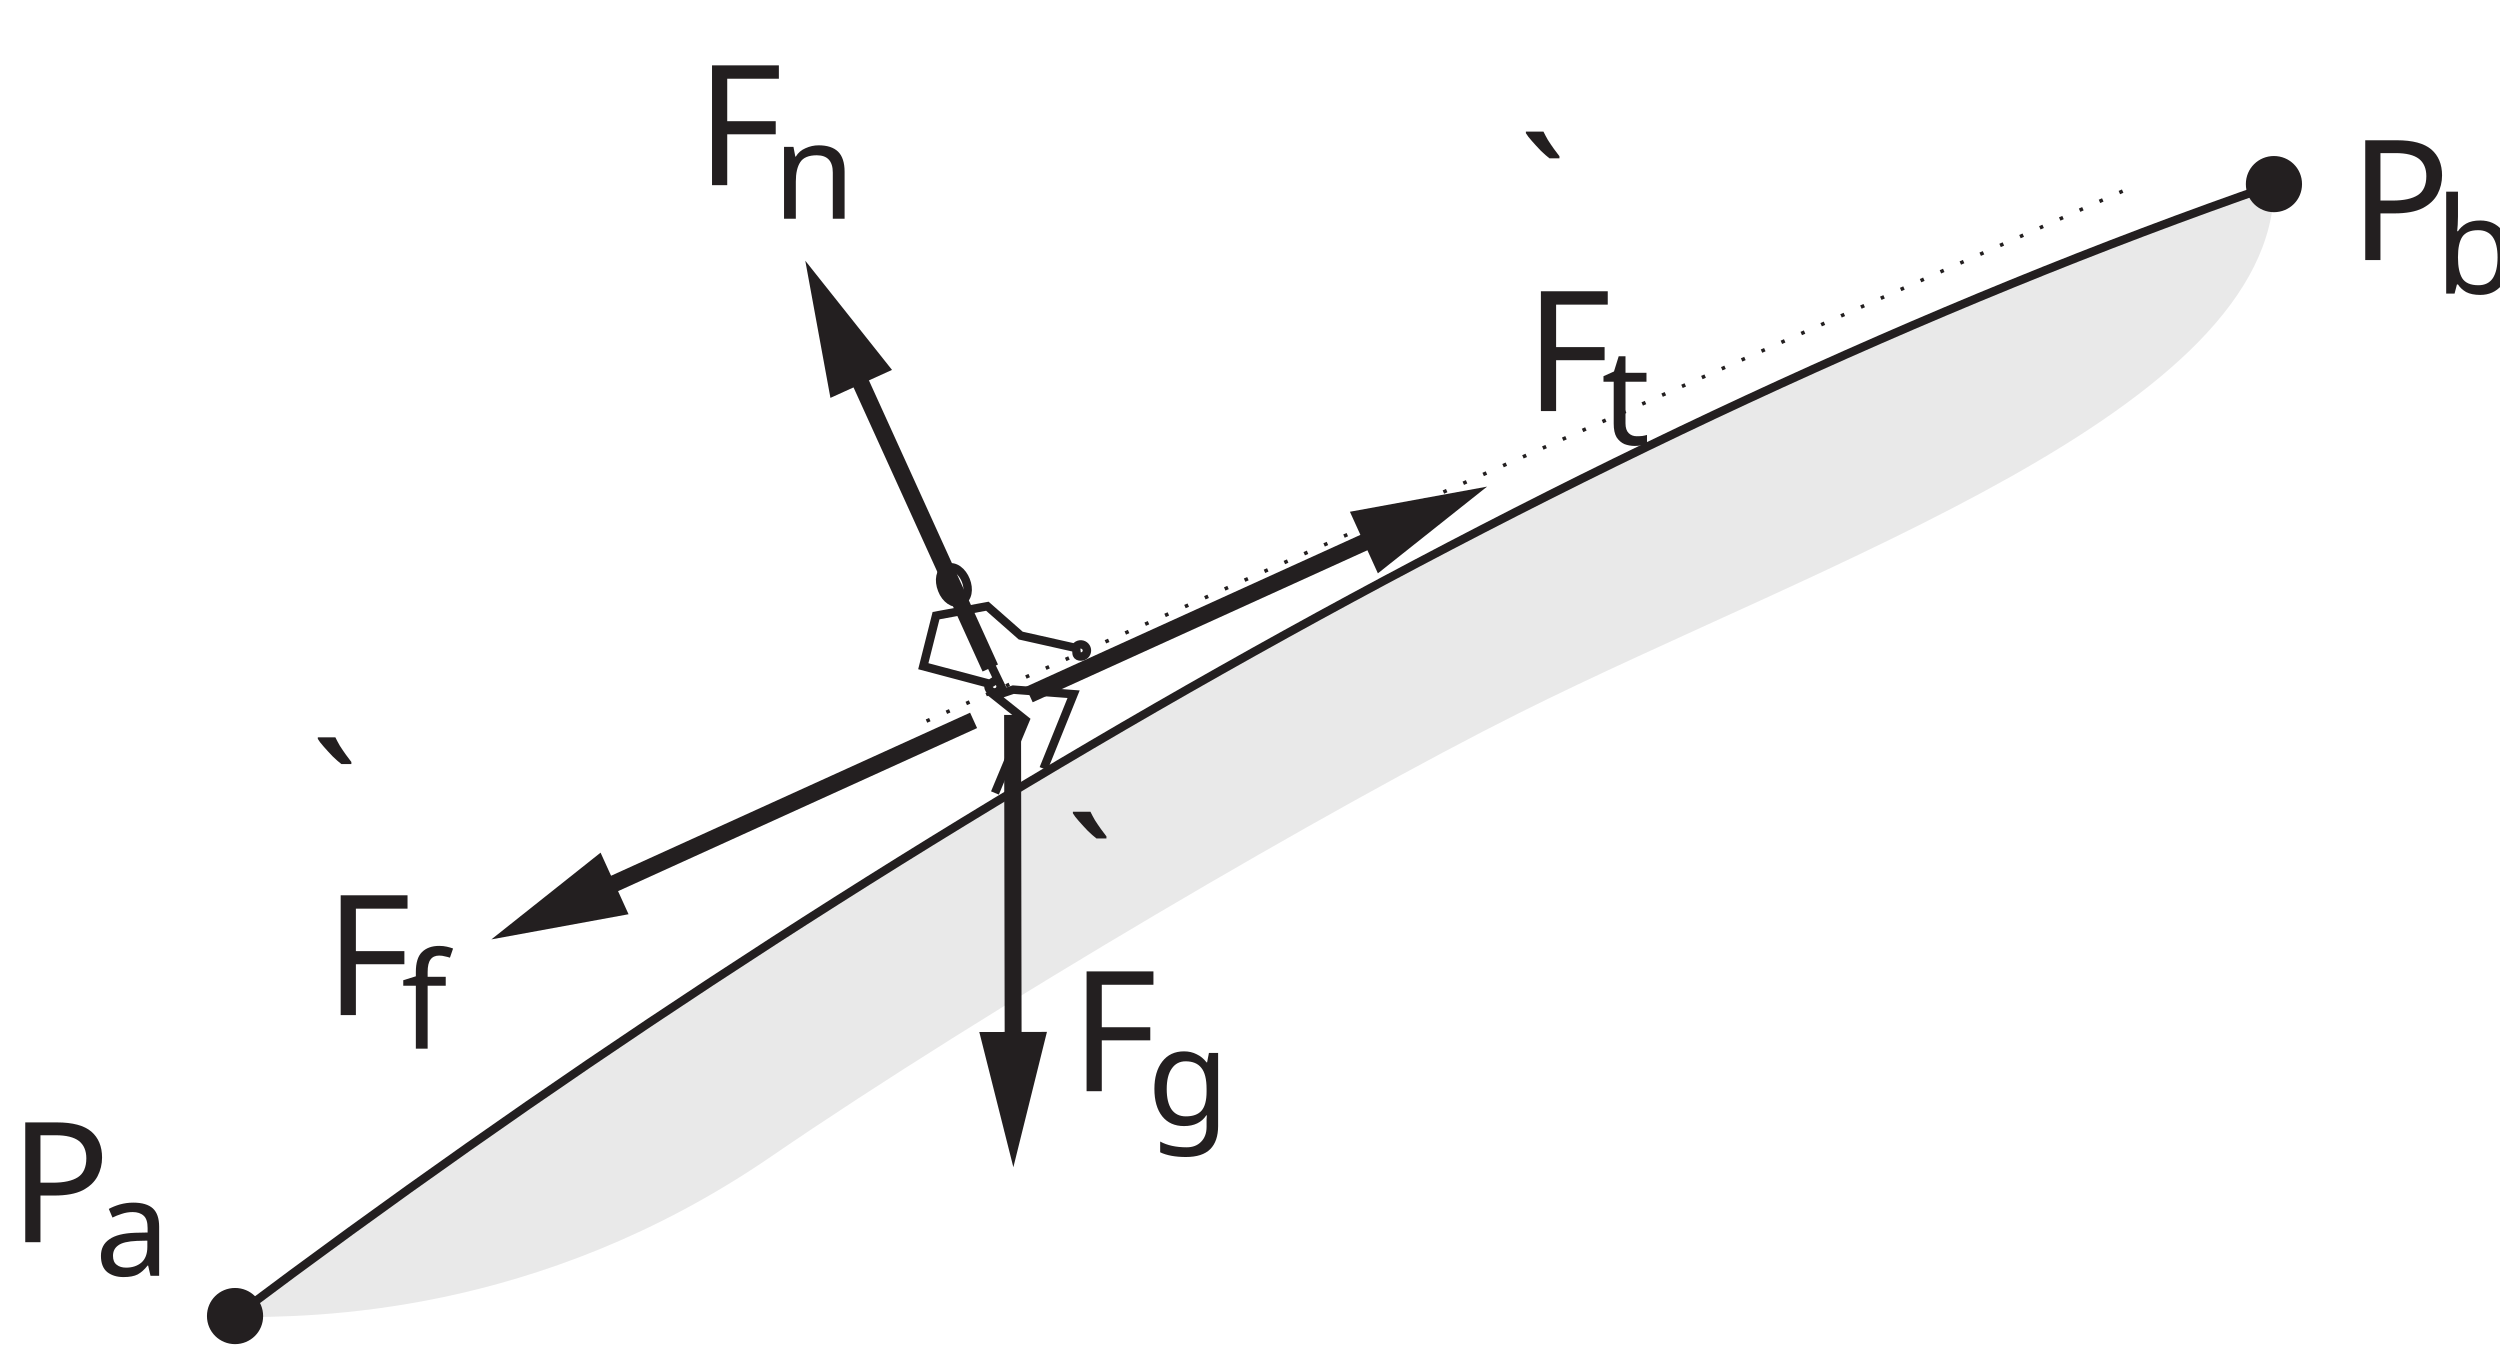
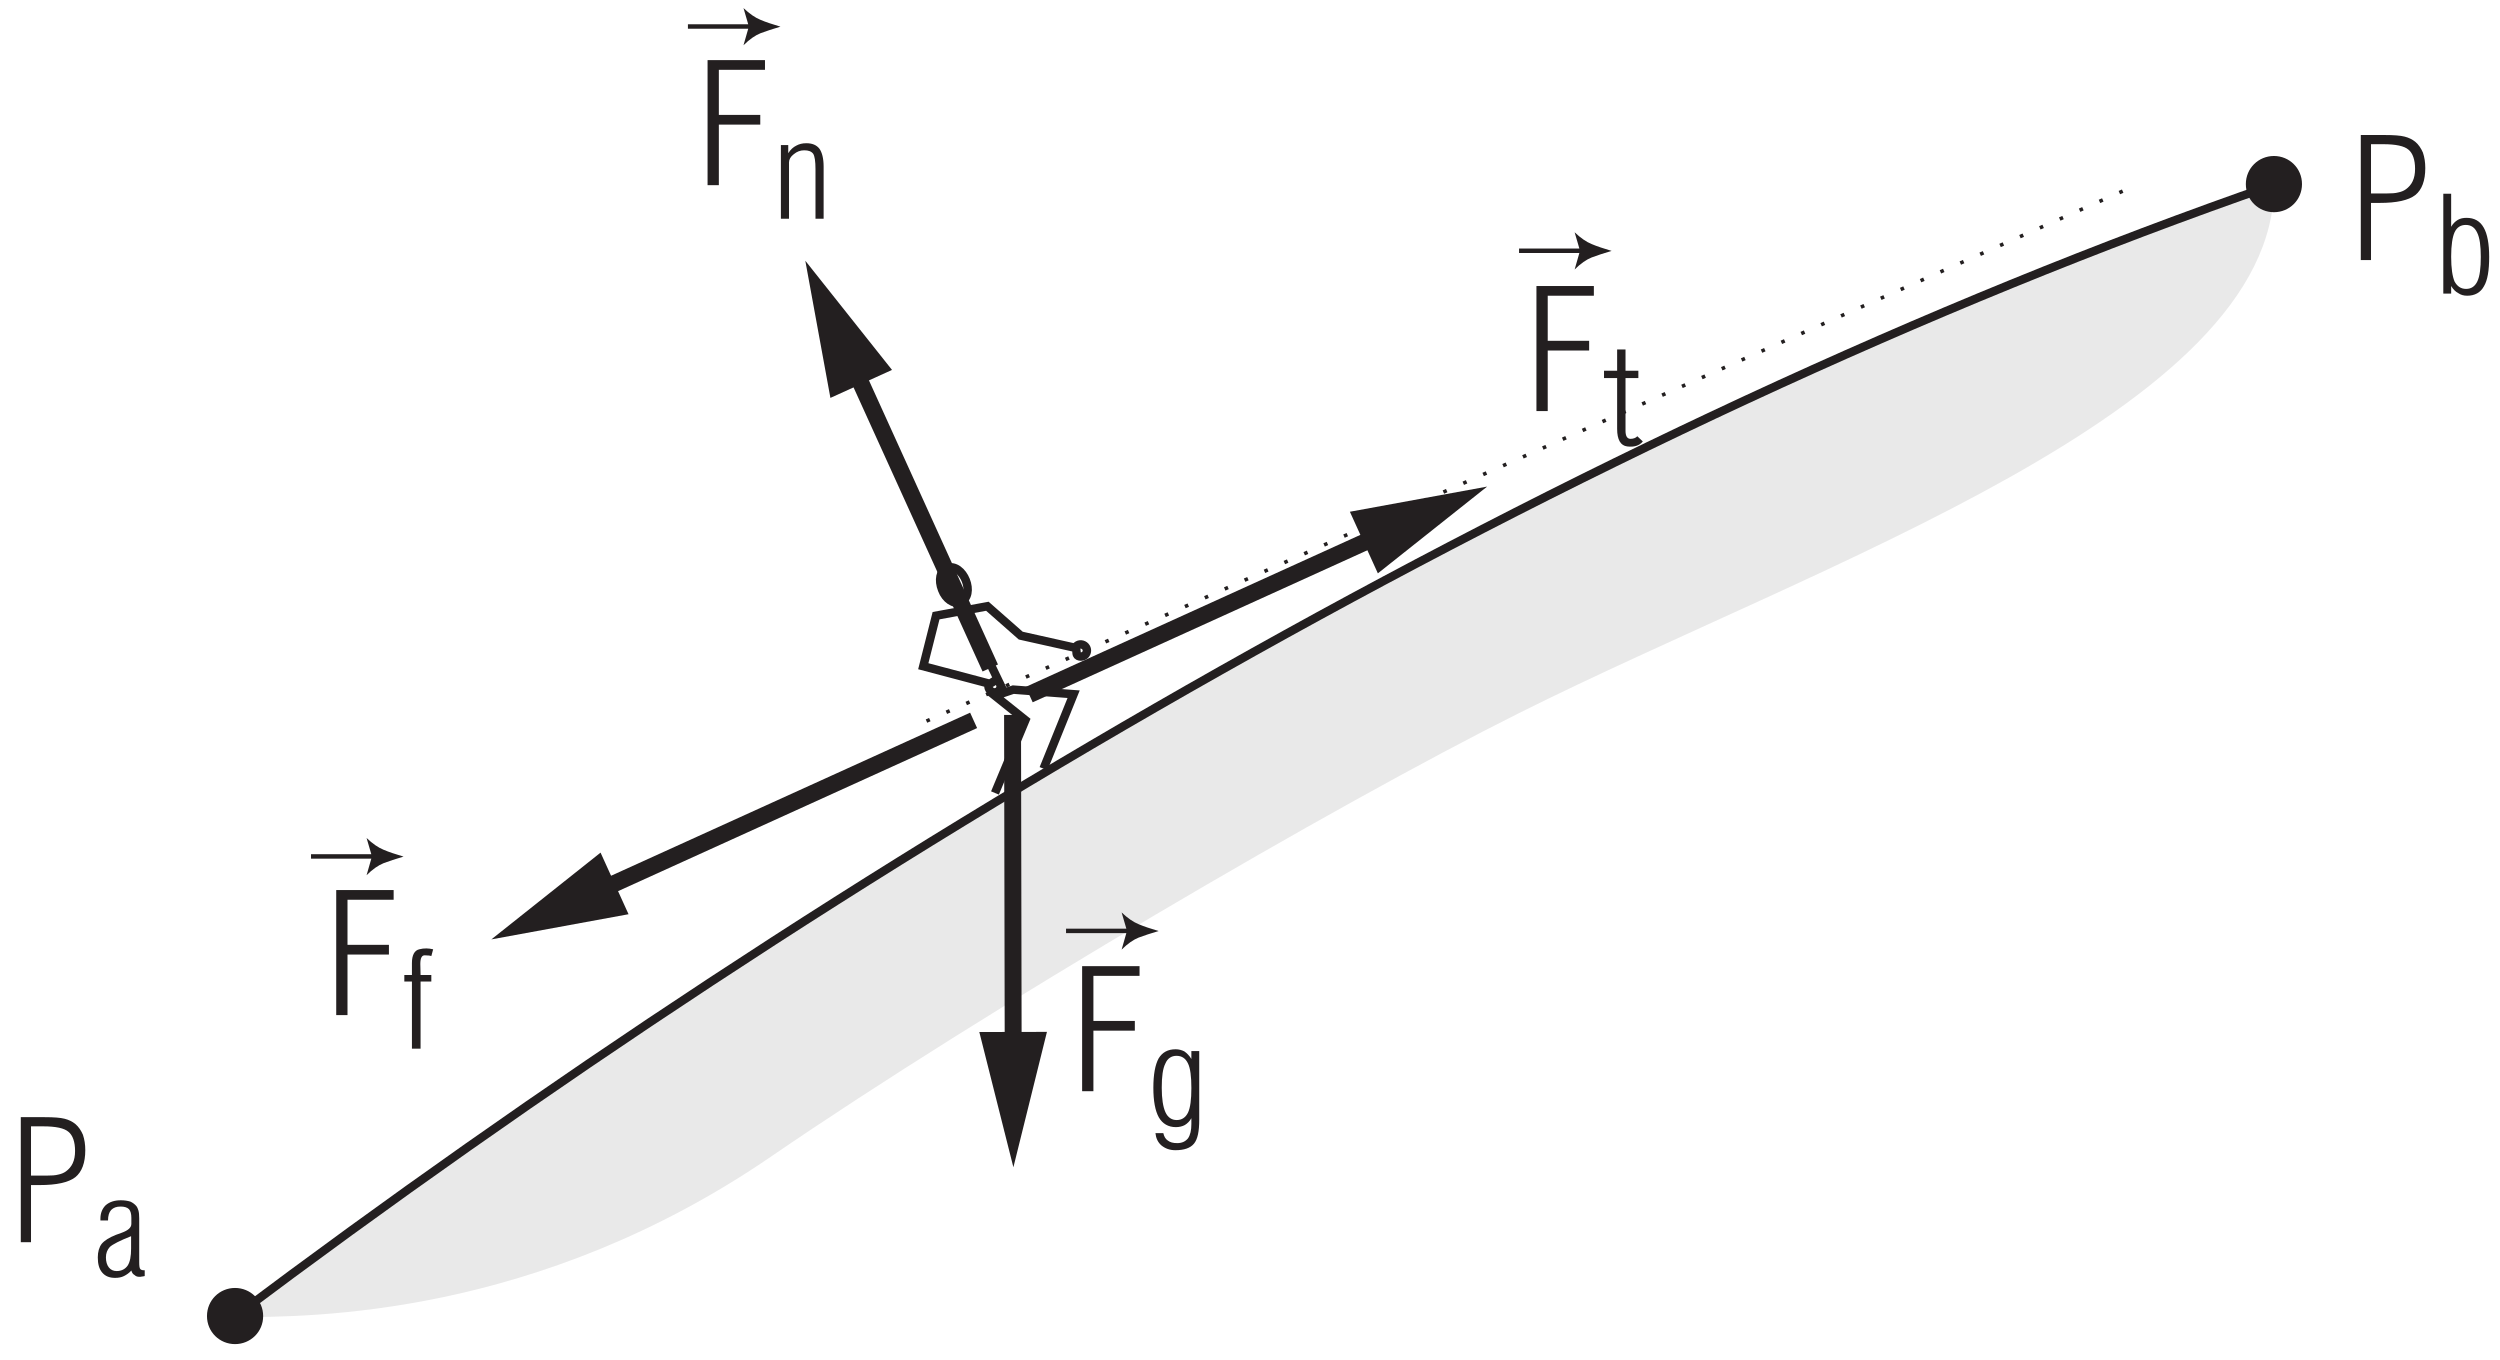
- <svg xmlns="http://www.w3.org/2000/svg" version="1.1" id="svg2" xml:space="preserve" width="198.667" height="108" viewBox="0 0 198.667 108">
-   <defs id="defs6" />
-   <g id="g8" transform="matrix(1.333333,0,0,-1.333333,0,108)">
-     <g id="g10" transform="scale(0.1)">
-       <path d="m 140,25 c 45.359,0 180,0 319.68,95.762 C 587.84,208.602 794.48,329.559 905.359,385 1085.36,475 1355.36,565 1355.36,699.641 940.641,554.922 500,295 140,25" style="fill:#e9e9e9;fill-opacity:1;fill-rule:evenodd;stroke:none" id="path12" />
-       <path d="M 1355.29,699.934 C 940.652,556.07 501.16,296.668 139.973,25.344" style="fill:none;stroke:#231f20;stroke-width:5.04;stroke-linecap:butt;stroke-linejoin:miter;stroke-miterlimit:2.613;stroke-dasharray:none;stroke-opacity:1" id="path14" />
-       <path d="M 552.191,380.234 1271.12,698.758" style="fill:none;stroke:#231f20;stroke-width:2.16;stroke-linecap:butt;stroke-linejoin:miter;stroke-miterlimit:2.613;stroke-dasharray:2.16, 10.8;stroke-dashoffset:0;stroke-opacity:1" id="path16" />
-       <path d="m 564.078,471.402 c 9.969,3.883 18.078,-16.457 8.113,-20.281 -3.648,-1.449 -8.578,1.738 -10.718,7.414 -2.258,5.621 -1.102,11.301 2.605,12.867 z m 76.777,-47.511 c 0.868,1.793 3.012,2.547 4.864,1.675 1.797,-0.867 2.609,-3.011 1.738,-4.808 -0.809,-1.797 -3.012,-2.547 -4.809,-1.735 -1.793,0.926 -0.347,2.954 -1.793,4.868 z m -51.453,-21.325 c 2.547,0.289 3.071,2.489 4.868,1.622 1.793,-0.809 2.605,-3.012 1.738,-4.809 -0.813,-1.797 -3.016,-2.551 -4.754,-1.68 -1.797,0.867 -2.664,3.012 -1.852,4.867 z m 51.453,21.325 -32.507,7.297 -19.875,17.5 -30.594,-5.622 -7.59,-30.128 39.113,-10.372 m 9.153,-5.503 -26.016,54.117 m 49.426,-99.313 17.902,44.383 -35.98,2.723 -10.895,-3.653 18.137,-14.484 -18.137,-43.453" style="fill:none;stroke:#231f20;stroke-width:5.04;stroke-linecap:butt;stroke-linejoin:miter;stroke-miterlimit:2.613;stroke-dasharray:none;stroke-opacity:1" id="path18" />
-       <path d="M 866.871,511.16 613.391,396.031" style="fill:none;stroke:#231f20;stroke-width:10.08;stroke-linecap:butt;stroke-linejoin:miter;stroke-miterlimit:2.613;stroke-dasharray:none;stroke-opacity:1" id="path20" />
-       <path d="m 886.309,519.984 -81.762,-14.992 16.676,-36.707 z" style="fill:#231f20;fill-opacity:1;fill-rule:evenodd;stroke:none" id="path22" />
-       <path d="M 312.297,258.945 580.262,380.656" style="fill:none;stroke:#231f20;stroke-width:10.08;stroke-linecap:butt;stroke-linejoin:miter;stroke-miterlimit:2.613;stroke-dasharray:none;stroke-opacity:1" id="path24" />
-       <path d="m 292.859,250.121 81.758,14.992 -16.676,36.711 z" style="fill:#231f20;fill-opacity:1;fill-rule:evenodd;stroke:none" id="path26" />
-       <path d="m 603.926,135.664 -0.434,248.231" style="fill:none;stroke:#231f20;stroke-width:10.08;stroke-linecap:butt;stroke-linejoin:miter;stroke-miterlimit:2.613;stroke-dasharray:none;stroke-opacity:1" id="path28" />
-       <path d="m 603.965,114.316 20.015,80.676 -40.32,-0.07 z" style="fill:#231f20;fill-opacity:1;fill-rule:evenodd;stroke:none" id="path30" />
-       <path d="M 488.773,635.184 590.203,411.859" style="fill:none;stroke:#231f20;stroke-width:10.08;stroke-linecap:butt;stroke-linejoin:miter;stroke-miterlimit:2.613;stroke-dasharray:none;stroke-opacity:1" id="path32" />
-       <path d="m 479.945,654.621 14.989,-81.762 36.711,16.676 z" style="fill:#231f20;fill-opacity:1;fill-rule:evenodd;stroke:none" id="path34" />
-       <path d="m 140.09,42.371 c 9.18,0 16.738,-7.289 16.738,-16.742 0,-9.449 -7.558,-16.738 -16.738,-16.738 -9.18,0 -16.742,7.289 -16.742,16.738 0,9.453 7.562,16.742 16.742,16.742 z M 123.078,25.629 h 17.012 -17.012" style="fill:#231f20;fill-opacity:1;fill-rule:evenodd;stroke:none" id="path36" />
-       <path d="m 1355.27,717.012 c 9.18,0 16.74,-7.293 16.74,-16.742 0,-9.45 -7.56,-16.739 -16.74,-16.739 -9.18,0 -16.74,7.289 -16.74,16.739 0,9.449 7.56,16.742 16.74,16.742 z m -17.01,-16.742 h 17.01 -17.01" style="fill:#231f20;fill-opacity:1;fill-rule:evenodd;stroke:none" id="path38" />
-       <g id="g40" transform="scale(10)">
-         <text transform="matrix(1,0,0,-1,140,65.5)" style="font-variant:normal;font-weight:normal;font-size:10px;font-family:Swis721LtCnBT;-inkscape-font-specification:Swis721LtCnBT;writing-mode:lr-tb;fill:#231f20;fill-opacity:1;fill-rule:nonzero;stroke:none" id="text44">
-           <tspan x="0" y="0" id="tspan42">P</tspan>
-         </text>
-         <text transform="matrix(1,0,0,-1,145.1051,63.5)" style="font-variant:normal;font-weight:normal;font-size:8px;font-family:Swis721LtCnBT;-inkscape-font-specification:Swis721LtCnBT;writing-mode:lr-tb;fill:#231f20;fill-opacity:1;fill-rule:nonzero;stroke:none" id="text48">
-           <tspan x="0" y="0" id="tspan46">b</tspan>
-         </text>
-         <text transform="matrix(1,0,0,-1,0.53608,6.9641)" style="font-variant:normal;font-weight:normal;font-size:10px;font-family:Swis721LtCnBT;-inkscape-font-specification:Swis721LtCnBT;writing-mode:lr-tb;fill:#231f20;fill-opacity:1;fill-rule:nonzero;stroke:none" id="text52">
-           <tspan x="0" y="0" id="tspan50">P</tspan>
-         </text>
-         <text transform="matrix(1,0,0,-1,5.64116,4.9641)" style="font-variant:normal;font-weight:normal;font-size:8px;font-family:Swis721LtCnBT;-inkscape-font-specification:Swis721LtCnBT;writing-mode:lr-tb;fill:#231f20;fill-opacity:1;fill-rule:nonzero;stroke:none" id="text56">
-           <tspan x="0" y="0" id="tspan54">a</tspan>
-         </text>
-         <text transform="matrix(1,0,0,-1,63.79156,15.9641)" style="font-variant:normal;font-weight:normal;font-size:10px;font-family:Swis721LtCnBT;-inkscape-font-specification:Swis721LtCnBT;writing-mode:lr-tb;fill:#231f20;fill-opacity:1;fill-rule:nonzero;stroke:none" id="text62">
-           <tspan x="0" y="0" id="tspan58">F</tspan>
-           <tspan x="-0.255" y="-9" id="tspan60">`</tspan>
-         </text>
-         <text transform="matrix(1,0,0,-1,68.365,13.9641)" style="font-variant:normal;font-weight:normal;font-size:8px;font-family:Swis721LtCnBT;-inkscape-font-specification:Swis721LtCnBT;writing-mode:lr-tb;fill:#231f20;fill-opacity:1;fill-rule:nonzero;stroke:none" id="text66">
-           <tspan x="0" y="0" id="tspan64">g</tspan>
-         </text>
-         <text transform="matrix(1,0,0,-1,19.3357,20.50004)" style="font-variant:normal;font-weight:normal;font-size:10px;font-family:Swis721LtCnBT;-inkscape-font-specification:Swis721LtCnBT;writing-mode:lr-tb;fill:#231f20;fill-opacity:1;fill-rule:nonzero;stroke:none" id="text72">
-           <tspan x="0" y="0" id="tspan68">F</tspan>
-           <tspan x="-0.799" y="-8.9" id="tspan70">`</tspan>
-         </text>
-         <text transform="matrix(1,0,0,-1,23.90953,18.50005)" style="font-variant:normal;font-weight:normal;font-size:8px;font-family:Swis721LtCnBT;-inkscape-font-specification:Swis721LtCnBT;writing-mode:lr-tb;fill:#231f20;fill-opacity:1;fill-rule:nonzero;stroke:none" id="text76">
-           <tspan x="0" y="0" id="tspan74">f</tspan>
-         </text>
-         <text transform="matrix(1,0,0,-1,41.46773,69.96415)" style="font-variant:normal;font-weight:normal;font-size:10px;font-family:Swis721LtCnBT;-inkscape-font-specification:Swis721LtCnBT;writing-mode:lr-tb;fill:#231f20;fill-opacity:1;fill-rule:nonzero;stroke:none" id="text82">
-           <tspan x="0" y="0" id="tspan78">F</tspan>
-           <tspan x="-0.468" y="-8.9" id="tspan80">`</tspan>
-         </text>
-         <text transform="matrix(1,0,0,-1,46.04117,67.96416)" style="font-variant:normal;font-weight:normal;font-size:8px;font-family:Swis721LtCnBT;-inkscape-font-specification:Swis721LtCnBT;writing-mode:lr-tb;fill:#231f20;fill-opacity:1;fill-rule:nonzero;stroke:none" id="text86">
-           <tspan x="0" y="0" id="tspan84">n</tspan>
-         </text>
-         <text transform="matrix(1,0,0,-1,90.86887,56.50006)" style="font-variant:normal;font-weight:normal;font-size:10px;font-family:Swis721LtCnBT;-inkscape-font-specification:Swis721LtCnBT;writing-mode:lr-tb;fill:#231f20;fill-opacity:1;fill-rule:nonzero;stroke:none" id="text92">
-           <tspan x="0" y="0" id="tspan88">F</tspan>
-           <tspan x="-0.333" y="-9" id="tspan90">`</tspan>
-         </text>
-         <text transform="matrix(1,0,0,-1,95.4427,54.50006)" style="font-variant:normal;font-weight:normal;font-size:8px;font-family:Swis721LtCnBT;-inkscape-font-specification:Swis721LtCnBT;writing-mode:lr-tb;fill:#231f20;fill-opacity:1;fill-rule:nonzero;stroke:none" id="text96">
-           <tspan x="0" y="0" id="tspan94">t</tspan>
-         </text>
+ <svg xmlns="http://www.w3.org/2000/svg" xmlns:xlink="http://www.w3.org/1999/xlink" width="149pt" height="81pt" viewBox="0 0 149 81">
+   <defs>
+     <g>
+       <g id="glyph-0-0">
+         <path d="M 0.703 0 L 0.703 -7.453 L 2.125 -7.453 C 2.688 -7.453 3.062 -7.422 3.312 -7.359 C 3.562 -7.297 3.781 -7.188 3.953 -7.047 C 4.156 -6.875 4.297 -6.656 4.406 -6.406 C 4.5 -6.125 4.547 -5.828 4.547 -5.484 C 4.547 -4.734 4.344 -4.188 3.953 -3.875 C 3.547 -3.562 2.844 -3.406 1.828 -3.406 L 1.312 -3.406 L 1.312 0 Z M 1.312 -3.969 L 2.219 -3.969 C 2.531 -3.969 2.766 -3.984 2.938 -4.031 C 3.094 -4.062 3.266 -4.125 3.391 -4.219 C 3.562 -4.344 3.703 -4.5 3.797 -4.703 C 3.891 -4.906 3.938 -5.141 3.938 -5.438 C 3.938 -5.984 3.797 -6.375 3.547 -6.578 C 3.297 -6.797 2.797 -6.906 2.031 -6.906 L 1.312 -6.906 Z M 1.312 -3.969 " />
+       </g>
+       <g id="glyph-0-1">
+         <path d="M 0.703 0 L 0.703 -7.453 L 4.125 -7.453 L 4.125 -6.875 L 1.375 -6.875 L 1.375 -4.188 L 3.844 -4.188 L 3.844 -3.609 L 1.375 -3.609 L 1.375 0 Z M 0.703 0 " />
+       </g>
+       <g id="glyph-0-2">
+         <path d="M 5.516 -0.547 C 5.047 -0.406 4.656 -0.281 4.328 -0.156 C 4.016 -0.031 3.672 0.203 3.312 0.562 L 3.594 -0.422 L 0 -0.422 L 0 -0.688 L 3.594 -0.688 L 3.312 -1.656 C 3.672 -1.312 4.016 -1.078 4.328 -0.953 C 4.656 -0.812 5.047 -0.688 5.516 -0.547 Z M 5.516 -0.547 " />
+       </g>
+       <g id="glyph-1-0">
+         <path d="M 0.516 0 L 0.516 -5.953 L 0.984 -5.953 L 0.984 -3.984 C 1.094 -4.172 1.219 -4.297 1.375 -4.391 C 1.531 -4.484 1.703 -4.516 1.906 -4.516 C 2.359 -4.516 2.703 -4.328 2.922 -3.938 C 3.141 -3.562 3.25 -2.969 3.25 -2.188 C 3.25 -1.391 3.156 -0.797 2.938 -0.438 C 2.734 -0.062 2.391 0.125 1.938 0.125 C 1.734 0.125 1.562 0.078 1.406 -0.031 C 1.25 -0.109 1.109 -0.25 0.984 -0.453 L 0.984 0 Z M 0.984 -2.203 C 0.984 -1.5 1.062 -1.016 1.188 -0.719 C 1.344 -0.438 1.562 -0.281 1.875 -0.281 C 2.188 -0.281 2.406 -0.438 2.547 -0.734 C 2.688 -1.031 2.75 -1.516 2.75 -2.188 C 2.75 -2.844 2.688 -3.328 2.531 -3.641 C 2.391 -3.938 2.172 -4.094 1.859 -4.094 C 1.547 -4.094 1.328 -3.953 1.188 -3.656 C 1.062 -3.375 0.984 -2.891 0.984 -2.203 Z M 0.984 -2.203 " />
+       </g>
+       <g id="glyph-1-1">
+         <path d="M 2.984 0.016 C 2.922 0.031 2.859 0.047 2.812 0.047 C 2.766 0.062 2.719 0.062 2.656 0.062 C 2.547 0.062 2.453 0.031 2.375 -0.047 C 2.281 -0.094 2.219 -0.188 2.188 -0.312 C 2.062 -0.172 1.906 -0.062 1.75 0.016 C 1.594 0.094 1.422 0.125 1.219 0.125 C 0.891 0.125 0.641 0.031 0.453 -0.188 C 0.266 -0.406 0.188 -0.703 0.188 -1.094 C 0.188 -1.422 0.266 -1.703 0.422 -1.906 C 0.594 -2.109 0.875 -2.281 1.266 -2.438 C 1.359 -2.469 1.469 -2.516 1.609 -2.562 C 2 -2.703 2.188 -2.875 2.188 -3.094 L 2.188 -3.453 C 2.188 -3.688 2.141 -3.859 2.047 -3.969 C 1.938 -4.078 1.766 -4.125 1.547 -4.125 C 1.297 -4.125 1.125 -4.062 0.984 -3.922 C 0.859 -3.781 0.797 -3.578 0.797 -3.297 L 0.344 -3.297 L 0.344 -3.406 C 0.344 -3.734 0.453 -4 0.656 -4.203 C 0.891 -4.406 1.188 -4.5 1.562 -4.5 C 1.781 -4.5 1.969 -4.469 2.125 -4.422 C 2.266 -4.359 2.391 -4.266 2.484 -4.156 C 2.547 -4.078 2.578 -3.984 2.609 -3.891 C 2.641 -3.781 2.656 -3.625 2.656 -3.422 L 2.656 -0.812 C 2.656 -0.594 2.672 -0.453 2.719 -0.406 C 2.75 -0.359 2.828 -0.328 2.938 -0.328 L 2.984 -0.328 Z M 2.172 -2.359 C 1.5 -2.094 1.078 -1.875 0.906 -1.719 C 0.75 -1.547 0.672 -1.344 0.672 -1.094 C 0.672 -0.844 0.734 -0.641 0.844 -0.5 C 0.953 -0.359 1.109 -0.281 1.312 -0.281 C 1.609 -0.281 1.828 -0.406 1.969 -0.609 C 2.109 -0.828 2.172 -1.156 2.172 -1.625 Z M 2.172 -2.359 " />
+       </g>
+       <g id="glyph-1-2">
+         <path d="M 2.641 -2.188 C 2.641 -2.875 2.578 -3.375 2.438 -3.656 C 2.297 -3.953 2.078 -4.109 1.75 -4.109 C 1.453 -4.109 1.219 -3.953 1.094 -3.656 C 0.938 -3.359 0.875 -2.875 0.875 -2.203 C 0.875 -1.547 0.953 -1.062 1.094 -0.75 C 1.234 -0.438 1.469 -0.281 1.766 -0.281 C 2.078 -0.281 2.297 -0.438 2.438 -0.719 C 2.578 -1.016 2.641 -1.5 2.641 -2.188 Z M 2.641 -0.391 C 2.547 -0.219 2.406 -0.078 2.25 0.016 C 2.109 0.094 1.922 0.141 1.719 0.141 C 1.266 0.141 0.922 -0.062 0.703 -0.438 C 0.484 -0.828 0.375 -1.422 0.375 -2.203 C 0.375 -3 0.484 -3.578 0.688 -3.953 C 0.906 -4.312 1.234 -4.5 1.703 -4.5 C 1.891 -4.5 2.062 -4.453 2.219 -4.375 C 2.375 -4.266 2.516 -4.125 2.641 -3.922 L 2.641 -4.391 L 3.109 -4.391 L 3.109 -0.297 C 3.109 0.391 3.016 0.859 2.797 1.125 C 2.578 1.391 2.203 1.516 1.688 1.516 C 1.359 1.516 1.094 1.422 0.859 1.234 C 0.641 1.047 0.531 0.797 0.5 0.5 L 0.969 0.5 C 1.016 0.703 1.094 0.844 1.234 0.938 C 1.375 1.047 1.547 1.094 1.797 1.094 C 2.078 1.094 2.281 1 2.438 0.812 C 2.578 0.609 2.641 0.328 2.641 -0.047 Z M 2.641 -0.391 " />
+       </g>
+       <g id="glyph-1-3">
+         <path d="M 1.797 -5.516 C 1.734 -5.547 1.594 -5.562 1.422 -5.562 C 1.234 -5.578 1.141 -5.406 1.141 -5.047 L 1.156 -4.391 L 1.797 -4.391 L 1.797 -4 L 1.156 -4 L 1.156 0 L 0.641 0 L 0.641 -4 L 0.188 -4 L 0.188 -4.391 L 0.641 -4.391 L 0.641 -5.109 C 0.641 -5.578 0.797 -5.859 1.078 -5.922 C 1.375 -6 1.641 -5.984 1.906 -5.922 Z M 1.797 -5.516 " />
+       </g>
+       <g id="glyph-1-4">
+         <path d="M 2.562 0 L 2.562 -2.953 C 2.562 -3.422 2.516 -3.734 2.422 -3.875 C 2.312 -4.016 2.141 -4.078 1.891 -4.078 C 1.656 -4.078 1.453 -4 1.266 -3.844 C 1.078 -3.703 0.984 -3.531 0.984 -3.359 L 0.984 0 L 0.5 0 L 0.5 -4.391 L 0.938 -4.391 L 0.938 -3.906 C 1.078 -4.125 1.234 -4.266 1.422 -4.359 C 1.594 -4.453 1.781 -4.5 2.016 -4.5 C 2.375 -4.5 2.625 -4.391 2.797 -4.172 C 2.953 -3.953 3.047 -3.594 3.047 -3.109 L 3.047 0 Z M 2.562 0 " />
+       </g>
+       <g id="glyph-1-5">
+         <path d="M 0.938 -5.672 L 1.438 -5.672 L 1.438 -4.406 L 2.203 -4.406 L 2.203 -3.969 L 1.438 -3.969 L 1.438 -0.828 C 1.438 -0.516 1.531 -0.359 1.719 -0.344 C 1.891 -0.344 2.047 -0.391 2.141 -0.5 L 2.469 -0.188 C 2.266 0.062 1.953 0.156 1.547 0.109 C 1.141 0.062 0.938 -0.297 0.938 -0.938 L 0.938 -3.969 L 0.156 -3.969 L 0.156 -4.406 L 0.938 -4.406 Z M 0.938 -5.672 " />
      </g>
    </g>
+   </defs>
+   <path fill-rule="evenodd" fill="rgb(91.364%, 91.206%, 91.246%)" fill-opacity="1" d="M 14 78.5 C 18.535 78.5 32 78.5 45.969 68.922 C 58.785 60.141 79.449 48.043 90.535 42.5 C 108.535 33.5 135.535 24.5 135.535 11.035 C 94.062 25.508 50 51.5 14 78.5 " />
+   <path fill="none" stroke-width="5.04" stroke-linecap="butt" stroke-linejoin="miter" stroke="rgb(13.73%, 12.16%, 12.549%)" stroke-opacity="1" stroke-miterlimit="2.613" d="M 1355.273 699.922 C 940.664 556.055 501.172 296.68 139.961 25.352 " transform="matrix(0.1, 0, 0, -0.1, 0, 81)" />
+   <path fill="none" stroke-width="2.16" stroke-linecap="butt" stroke-linejoin="miter" stroke="rgb(13.73%, 12.16%, 12.549%)" stroke-opacity="1" stroke-dasharray="2.16 10.8" stroke-miterlimit="2.613" d="M 552.188 380.234 L 1271.133 698.75 " transform="matrix(0.1, 0, 0, -0.1, 0, 81)" />
+   <path fill="none" stroke-width="5.04" stroke-linecap="butt" stroke-linejoin="miter" stroke="rgb(13.73%, 12.16%, 12.549%)" stroke-opacity="1" stroke-miterlimit="2.613" d="M 564.062 471.406 C 574.062 475.273 582.148 454.961 572.188 451.133 C 568.555 449.688 563.594 452.852 561.484 458.516 C 559.219 464.141 560.352 469.844 564.062 471.406 Z M 640.859 423.906 C 641.719 425.703 643.867 426.445 645.703 425.547 C 647.5 424.688 648.32 422.539 647.461 420.742 C 646.641 418.945 644.453 418.203 642.656 419.023 C 640.859 419.961 642.305 421.992 640.859 423.906 Z M 589.414 402.578 C 591.953 402.852 592.461 405.039 594.258 404.18 C 596.055 403.398 596.875 401.172 596.016 399.375 C 595.195 397.578 593.008 396.836 591.25 397.695 C 589.453 398.555 588.594 400.703 589.414 402.578 Z M 640.859 423.906 L 608.359 431.172 L 588.477 448.672 L 557.891 443.047 L 550.273 412.93 L 589.414 402.578 M 598.555 397.07 L 572.539 451.172 M 621.953 351.875 L 639.883 396.25 L 603.906 398.984 L 593.008 395.312 L 611.133 380.82 L 593.008 337.383 " transform="matrix(0.1, 0, 0, -0.1, 0, 81)" />
+   <path fill="none" stroke-width="10.08" stroke-linecap="butt" stroke-linejoin="miter" stroke="rgb(13.73%, 12.16%, 12.549%)" stroke-opacity="1" stroke-miterlimit="2.613" d="M 866.875 511.172 L 613.398 396.016 " transform="matrix(0.1, 0, 0, -0.1, 0, 81)" />
+   <path fill-rule="evenodd" fill="rgb(13.73%, 12.16%, 12.549%)" fill-opacity="1" d="M 88.633 29 L 80.453 30.5 L 82.121 34.172 Z M 88.633 29 " />
+   <path fill="none" stroke-width="10.08" stroke-linecap="butt" stroke-linejoin="miter" stroke="rgb(13.73%, 12.16%, 12.549%)" stroke-opacity="1" stroke-miterlimit="2.613" d="M 312.305 258.945 L 580.273 380.664 " transform="matrix(0.1, 0, 0, -0.1, 0, 81)" />
+   <path fill-rule="evenodd" fill="rgb(13.73%, 12.16%, 12.549%)" fill-opacity="1" d="M 29.285 55.988 L 37.461 54.488 L 35.793 50.816 Z M 29.285 55.988 " />
+   <path fill="none" stroke-width="10.08" stroke-linecap="butt" stroke-linejoin="miter" stroke="rgb(13.73%, 12.16%, 12.549%)" stroke-opacity="1" stroke-miterlimit="2.613" d="M 603.945 135.664 L 603.477 383.906 " transform="matrix(0.1, 0, 0, -0.1, 0, 81)" />
+   <path fill-rule="evenodd" fill="rgb(13.73%, 12.16%, 12.549%)" fill-opacity="1" d="M 60.398 69.57 L 62.398 61.5 L 58.367 61.508 Z M 60.398 69.57 " />
+   <path fill="none" stroke-width="10.08" stroke-linecap="butt" stroke-linejoin="miter" stroke="rgb(13.73%, 12.16%, 12.549%)" stroke-opacity="1" stroke-miterlimit="2.613" d="M 488.789 635.195 L 590.195 411.875 " transform="matrix(0.1, 0, 0, -0.1, 0, 81)" />
+   <path fill-rule="evenodd" fill="rgb(13.73%, 12.16%, 12.549%)" fill-opacity="1" d="M 47.996 15.539 L 49.492 23.715 L 53.164 22.047 Z M 47.996 15.539 " />
+   <path fill-rule="evenodd" fill="rgb(13.73%, 12.16%, 12.549%)" fill-opacity="1" d="M 14.008 76.762 C 14.926 76.762 15.684 77.492 15.684 78.438 C 15.684 79.383 14.926 80.109 14.008 80.109 C 13.09 80.109 12.336 79.383 12.336 78.438 C 12.336 77.492 13.09 76.762 14.008 76.762 Z M 12.309 78.438 L 14.008 78.438 L 12.309 78.438 " />
+   <path fill-rule="evenodd" fill="rgb(13.73%, 12.16%, 12.549%)" fill-opacity="1" d="M 135.527 9.297 C 136.445 9.297 137.199 10.027 137.199 10.973 C 137.199 11.918 136.445 12.648 135.527 12.648 C 134.609 12.648 133.852 11.918 133.852 10.973 C 133.852 10.027 134.609 9.297 135.527 9.297 Z M 133.824 10.973 L 135.527 10.973 L 133.824 10.973 " />
+   <g fill="rgb(13.73%, 12.16%, 12.549%)" fill-opacity="1">
+     <use xlink:href="#glyph-0-0" x="140" y="15.5" />
+   </g>
+   <g fill="rgb(13.73%, 12.16%, 12.549%)" fill-opacity="1">
+     <use xlink:href="#glyph-1-0" x="145.105" y="17.5" />
+   </g>
+   <g fill="rgb(13.73%, 12.16%, 12.549%)" fill-opacity="1">
+     <use xlink:href="#glyph-0-0" x="0.536" y="74.036" />
+   </g>
+   <g fill="rgb(13.73%, 12.16%, 12.549%)" fill-opacity="1">
+     <use xlink:href="#glyph-1-1" x="5.641" y="76.036" />
+   </g>
+   <g fill="rgb(13.73%, 12.16%, 12.549%)" fill-opacity="1">
+     <use xlink:href="#glyph-0-1" x="63.792" y="65.036" />
+   </g>
+   <g fill="rgb(13.73%, 12.16%, 12.549%)" fill-opacity="1">
+     <use xlink:href="#glyph-0-2" x="63.536" y="56.036" />
+   </g>
+   <g fill="rgb(13.73%, 12.16%, 12.549%)" fill-opacity="1">
+     <use xlink:href="#glyph-1-2" x="68.365" y="67.036" />
+   </g>
+   <g fill="rgb(13.73%, 12.16%, 12.549%)" fill-opacity="1">
+     <use xlink:href="#glyph-0-1" x="19.336" y="60.5" />
+   </g>
+   <g fill="rgb(13.73%, 12.16%, 12.549%)" fill-opacity="1">
+     <use xlink:href="#glyph-0-2" x="18.536" y="51.6" />
+   </g>
+   <g fill="rgb(13.73%, 12.16%, 12.549%)" fill-opacity="1">
+     <use xlink:href="#glyph-1-3" x="23.91" y="62.5" />
+   </g>
+   <g fill="rgb(13.73%, 12.16%, 12.549%)" fill-opacity="1">
+     <use xlink:href="#glyph-0-1" x="41.468" y="11.036" />
+   </g>
+   <g fill="rgb(13.73%, 12.16%, 12.549%)" fill-opacity="1">
+     <use xlink:href="#glyph-0-2" x="41" y="2.136" />
+   </g>
+   <g fill="rgb(13.73%, 12.16%, 12.549%)" fill-opacity="1">
+     <use xlink:href="#glyph-1-4" x="46.041" y="13.036" />
+   </g>
+   <g fill="rgb(13.73%, 12.16%, 12.549%)" fill-opacity="1">
+     <use xlink:href="#glyph-0-1" x="90.869" y="24.5" />
+   </g>
+   <g fill="rgb(13.73%, 12.16%, 12.549%)" fill-opacity="1">
+     <use xlink:href="#glyph-0-2" x="90.536" y="15.5" />
+   </g>
+   <g fill="rgb(13.73%, 12.16%, 12.549%)" fill-opacity="1">
+     <use xlink:href="#glyph-1-5" x="95.443" y="26.5" />
  </g>
</svg>
